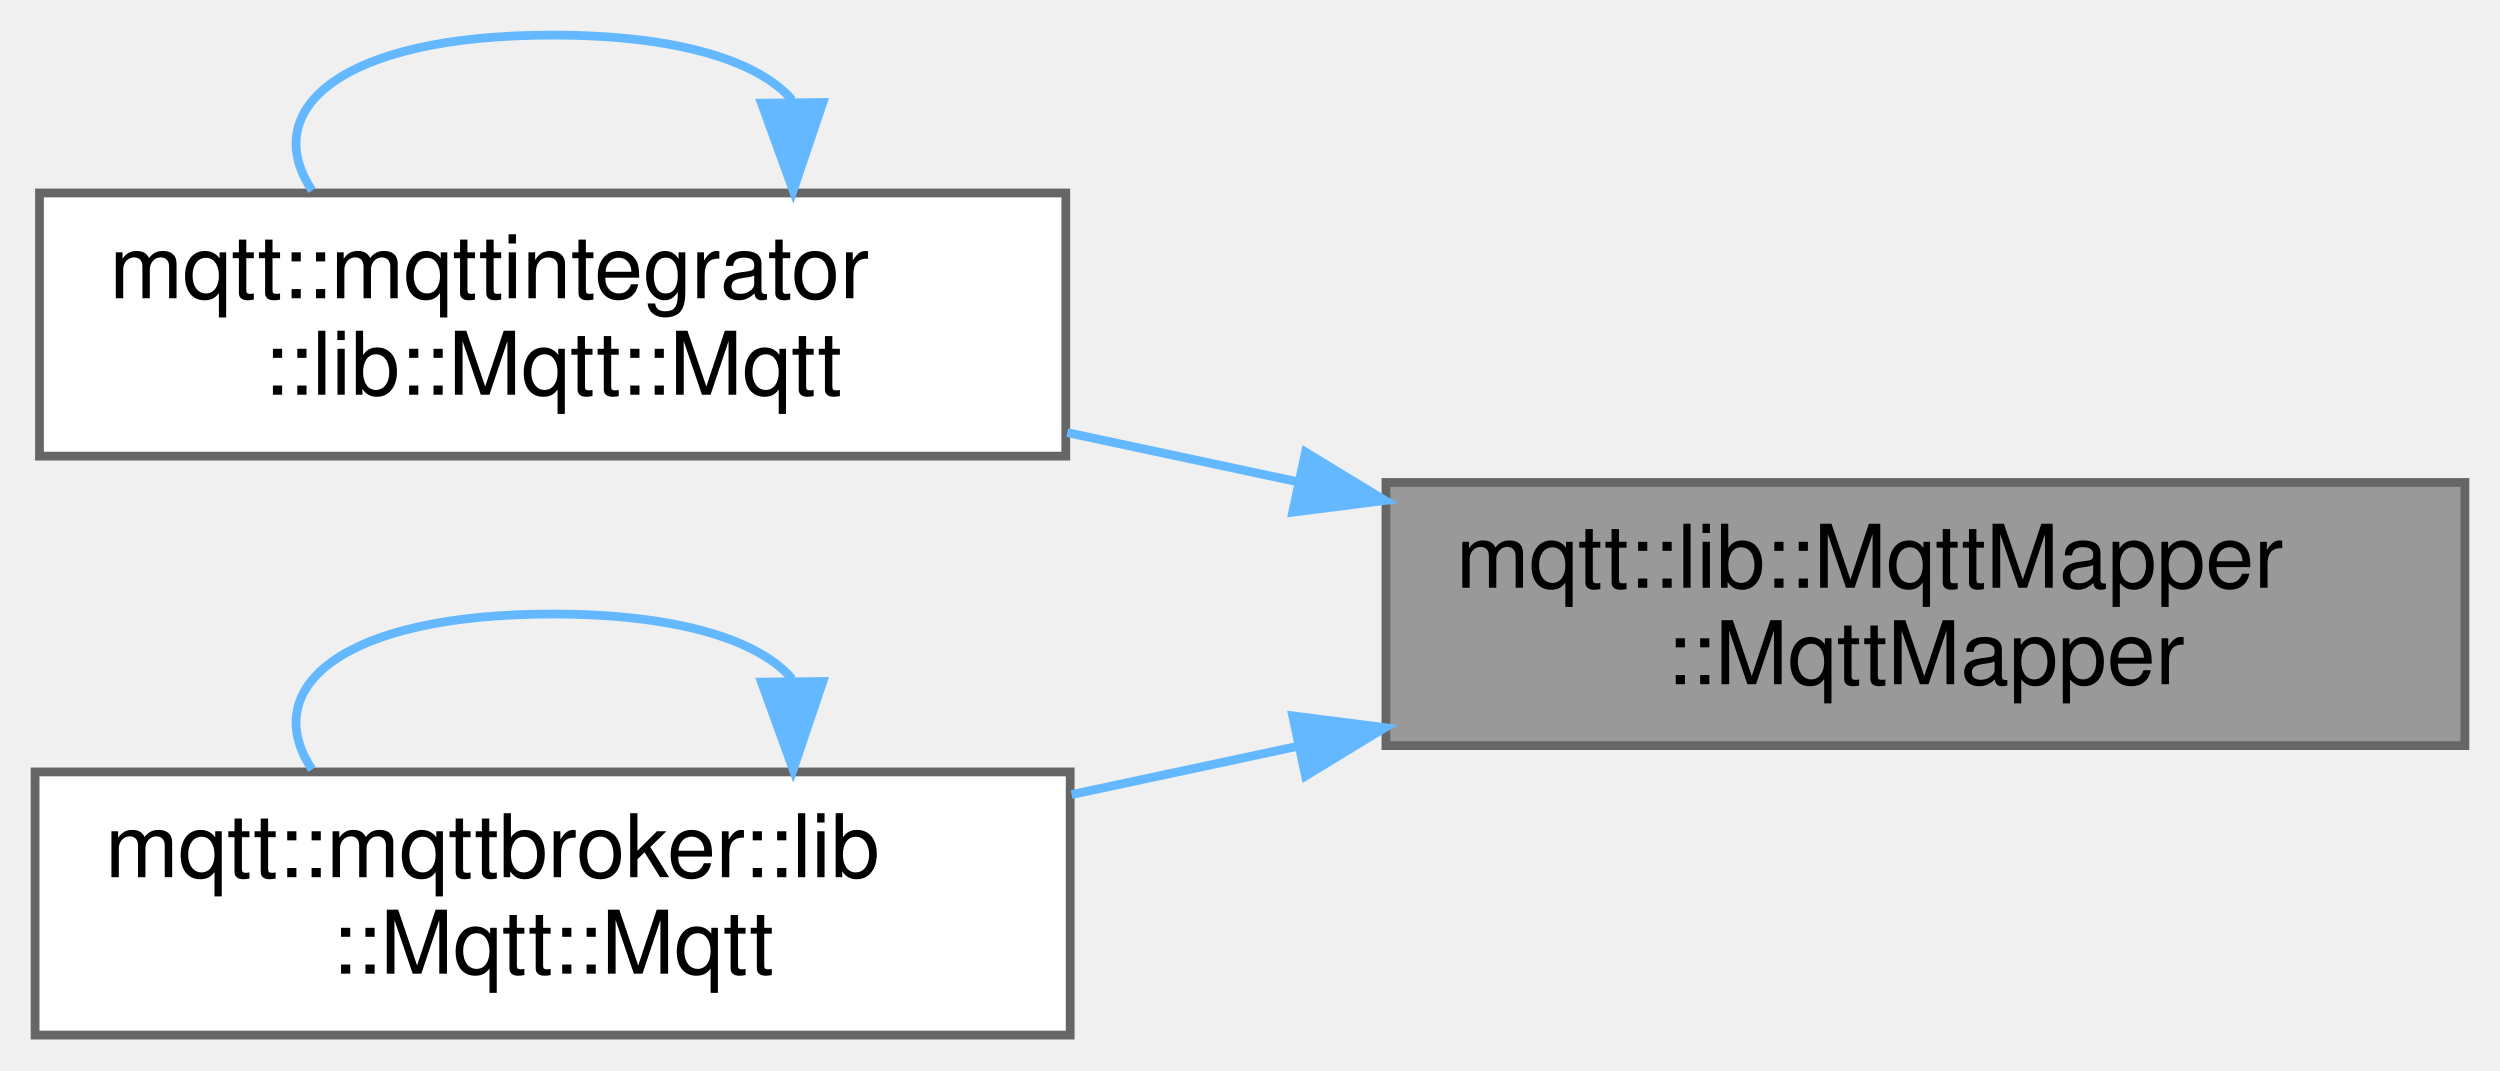
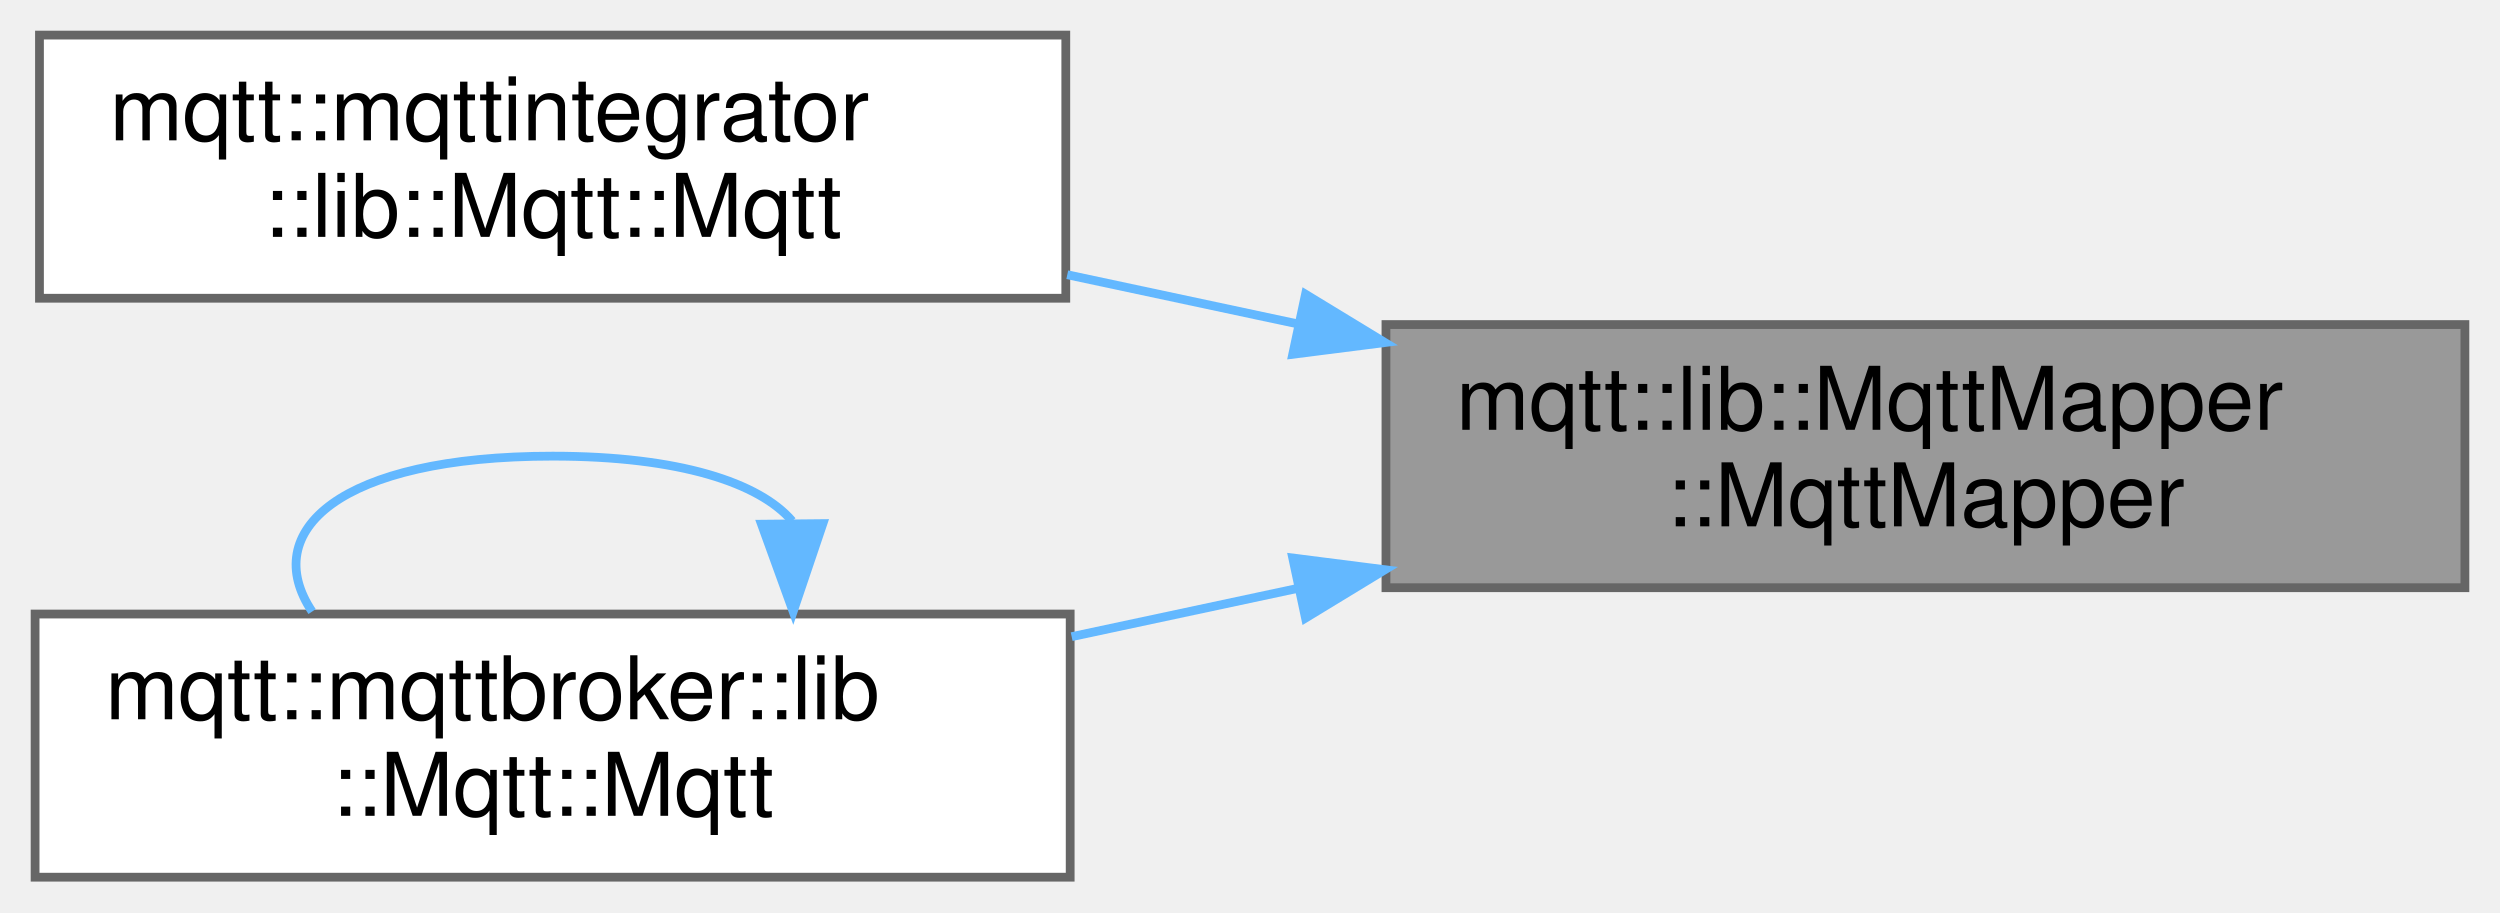
- <svg xmlns="http://www.w3.org/2000/svg" xmlns:xlink="http://www.w3.org/1999/xlink" width="285pt" height="122pt" viewBox="0.00 0.00 285.00 122.00">
-   <g id="graph0" class="graph" transform="scale(1 1) rotate(0) translate(4 118)">
+ <svg xmlns="http://www.w3.org/2000/svg" xmlns:xlink="http://www.w3.org/1999/xlink" width="285pt" height="104pt" viewBox="0.00 0.00 285.00 104.00">
+   <g id="graph0" class="graph" transform="scale(1 1) rotate(0) translate(4 100)">
    <g id="Node000001" class="node">
      <g id="a_Node000001">
        <a xlink:title=" ">
          <polygon fill="#999999" stroke="#666666" points="277,-63 154,-63 154,-33 277,-33 277,-63" />
          <text text-anchor="start" x="162" y="-51" font-family="Helvetica,sans-Serif" font-size="10.00">mqtt::lib::MqttMapper</text>
          <text text-anchor="middle" x="215.5" y="-40" font-family="Helvetica,sans-Serif" font-size="10.00">::MqttMapper</text>
        </a>
      </g>
    </g>
    <g id="Node000002" class="node">
      <g id="a_Node000002">
        <a xlink:href="classmqtt_1_1mqttintegrator_1_1lib_1_1Mqtt.html#ad8c0b5a8b1ecd0e2eb8e54a2d186a5ae" target="_top" xlink:title=" ">
          <polygon fill="white" stroke="#666666" points="117.5,-96 0.5,-96 0.5,-66 117.5,-66 117.5,-96" />
          <text text-anchor="start" x="8.5" y="-84" font-family="Helvetica,sans-Serif" font-size="10.00">mqtt::mqttintegrator</text>
          <text text-anchor="middle" x="59" y="-73" font-family="Helvetica,sans-Serif" font-size="10.00">::lib::Mqtt::Mqtt</text>
        </a>
      </g>
    </g>
    <g id="edge1_Node000001_Node000002" class="edge">
      <g id="a_edge1_Node000001_Node000002">
        <a xlink:title=" ">
          <path fill="none" stroke="#63b8ff" d="M144,-63.06C135.19,-64.94 126.25,-66.85 117.67,-68.68" />
          <polygon fill="#63b8ff" stroke="#63b8ff" points="144.83,-66.46 153.88,-60.95 143.37,-59.61 144.83,-66.46" />
        </a>
      </g>
    </g>
    <g id="Node000003" class="node">
      <g id="a_Node000003">
        <a xlink:href="classmqtt_1_1mqttbroker_1_1lib_1_1Mqtt.html#a183033437406ea7be6c978ab3153bad5" target="_top" xlink:title=" ">
          <polygon fill="white" stroke="#666666" points="118,-30 0,-30 0,0 118,0 118,-30" />
          <text text-anchor="start" x="8" y="-18" font-family="Helvetica,sans-Serif" font-size="10.00">mqtt::mqttbroker::lib</text>
          <text text-anchor="middle" x="59" y="-7" font-family="Helvetica,sans-Serif" font-size="10.00">::Mqtt::Mqtt</text>
        </a>
      </g>
    </g>
-     <g id="edge3_Node000001_Node000003" class="edge">
-       <g id="a_edge3_Node000001_Node000003">
+     <g id="edge2_Node000001_Node000003" class="edge">
+       <g id="a_edge2_Node000001_Node000003">
        <a xlink:title=" ">
          <path fill="none" stroke="#63b8ff" d="M143.86,-32.91C135.27,-31.08 126.56,-29.22 118.17,-27.42" />
          <polygon fill="#63b8ff" stroke="#63b8ff" points="143.37,-36.39 153.88,-35.05 144.83,-29.54 143.37,-36.39" />
        </a>
      </g>
    </g>
-     <g id="edge2_Node000002_Node000002" class="edge">
-       <g id="a_edge2_Node000002_Node000002">
-         <a xlink:title=" ">
-           <path fill="none" stroke="#63b8ff" d="M86.31,-106.6C82.57,-110.97 73.47,-114 59,-114 34.62,-114 25.48,-105.41 31.58,-96.28" />
-           <polygon fill="#63b8ff" stroke="#63b8ff" points="89.81,-106.31 86.42,-96.28 82.81,-106.24 89.81,-106.31" />
-         </a>
-       </g>
-     </g>
-     <g id="edge4_Node000003_Node000003" class="edge">
-       <g id="a_edge4_Node000003_Node000003">
+     <g id="edge3_Node000003_Node000003" class="edge">
+       <g id="a_edge3_Node000003_Node000003">
        <a xlink:title=" ">
          <path fill="none" stroke="#63b8ff" d="M86.31,-40.6C82.57,-44.97 73.47,-48 59,-48 34.62,-48 25.48,-39.41 31.58,-30.28" />
          <polygon fill="#63b8ff" stroke="#63b8ff" points="89.81,-40.31 86.42,-30.28 82.81,-40.24 89.81,-40.31" />
        </a>
      </g>
    </g>
  </g>
</svg>
